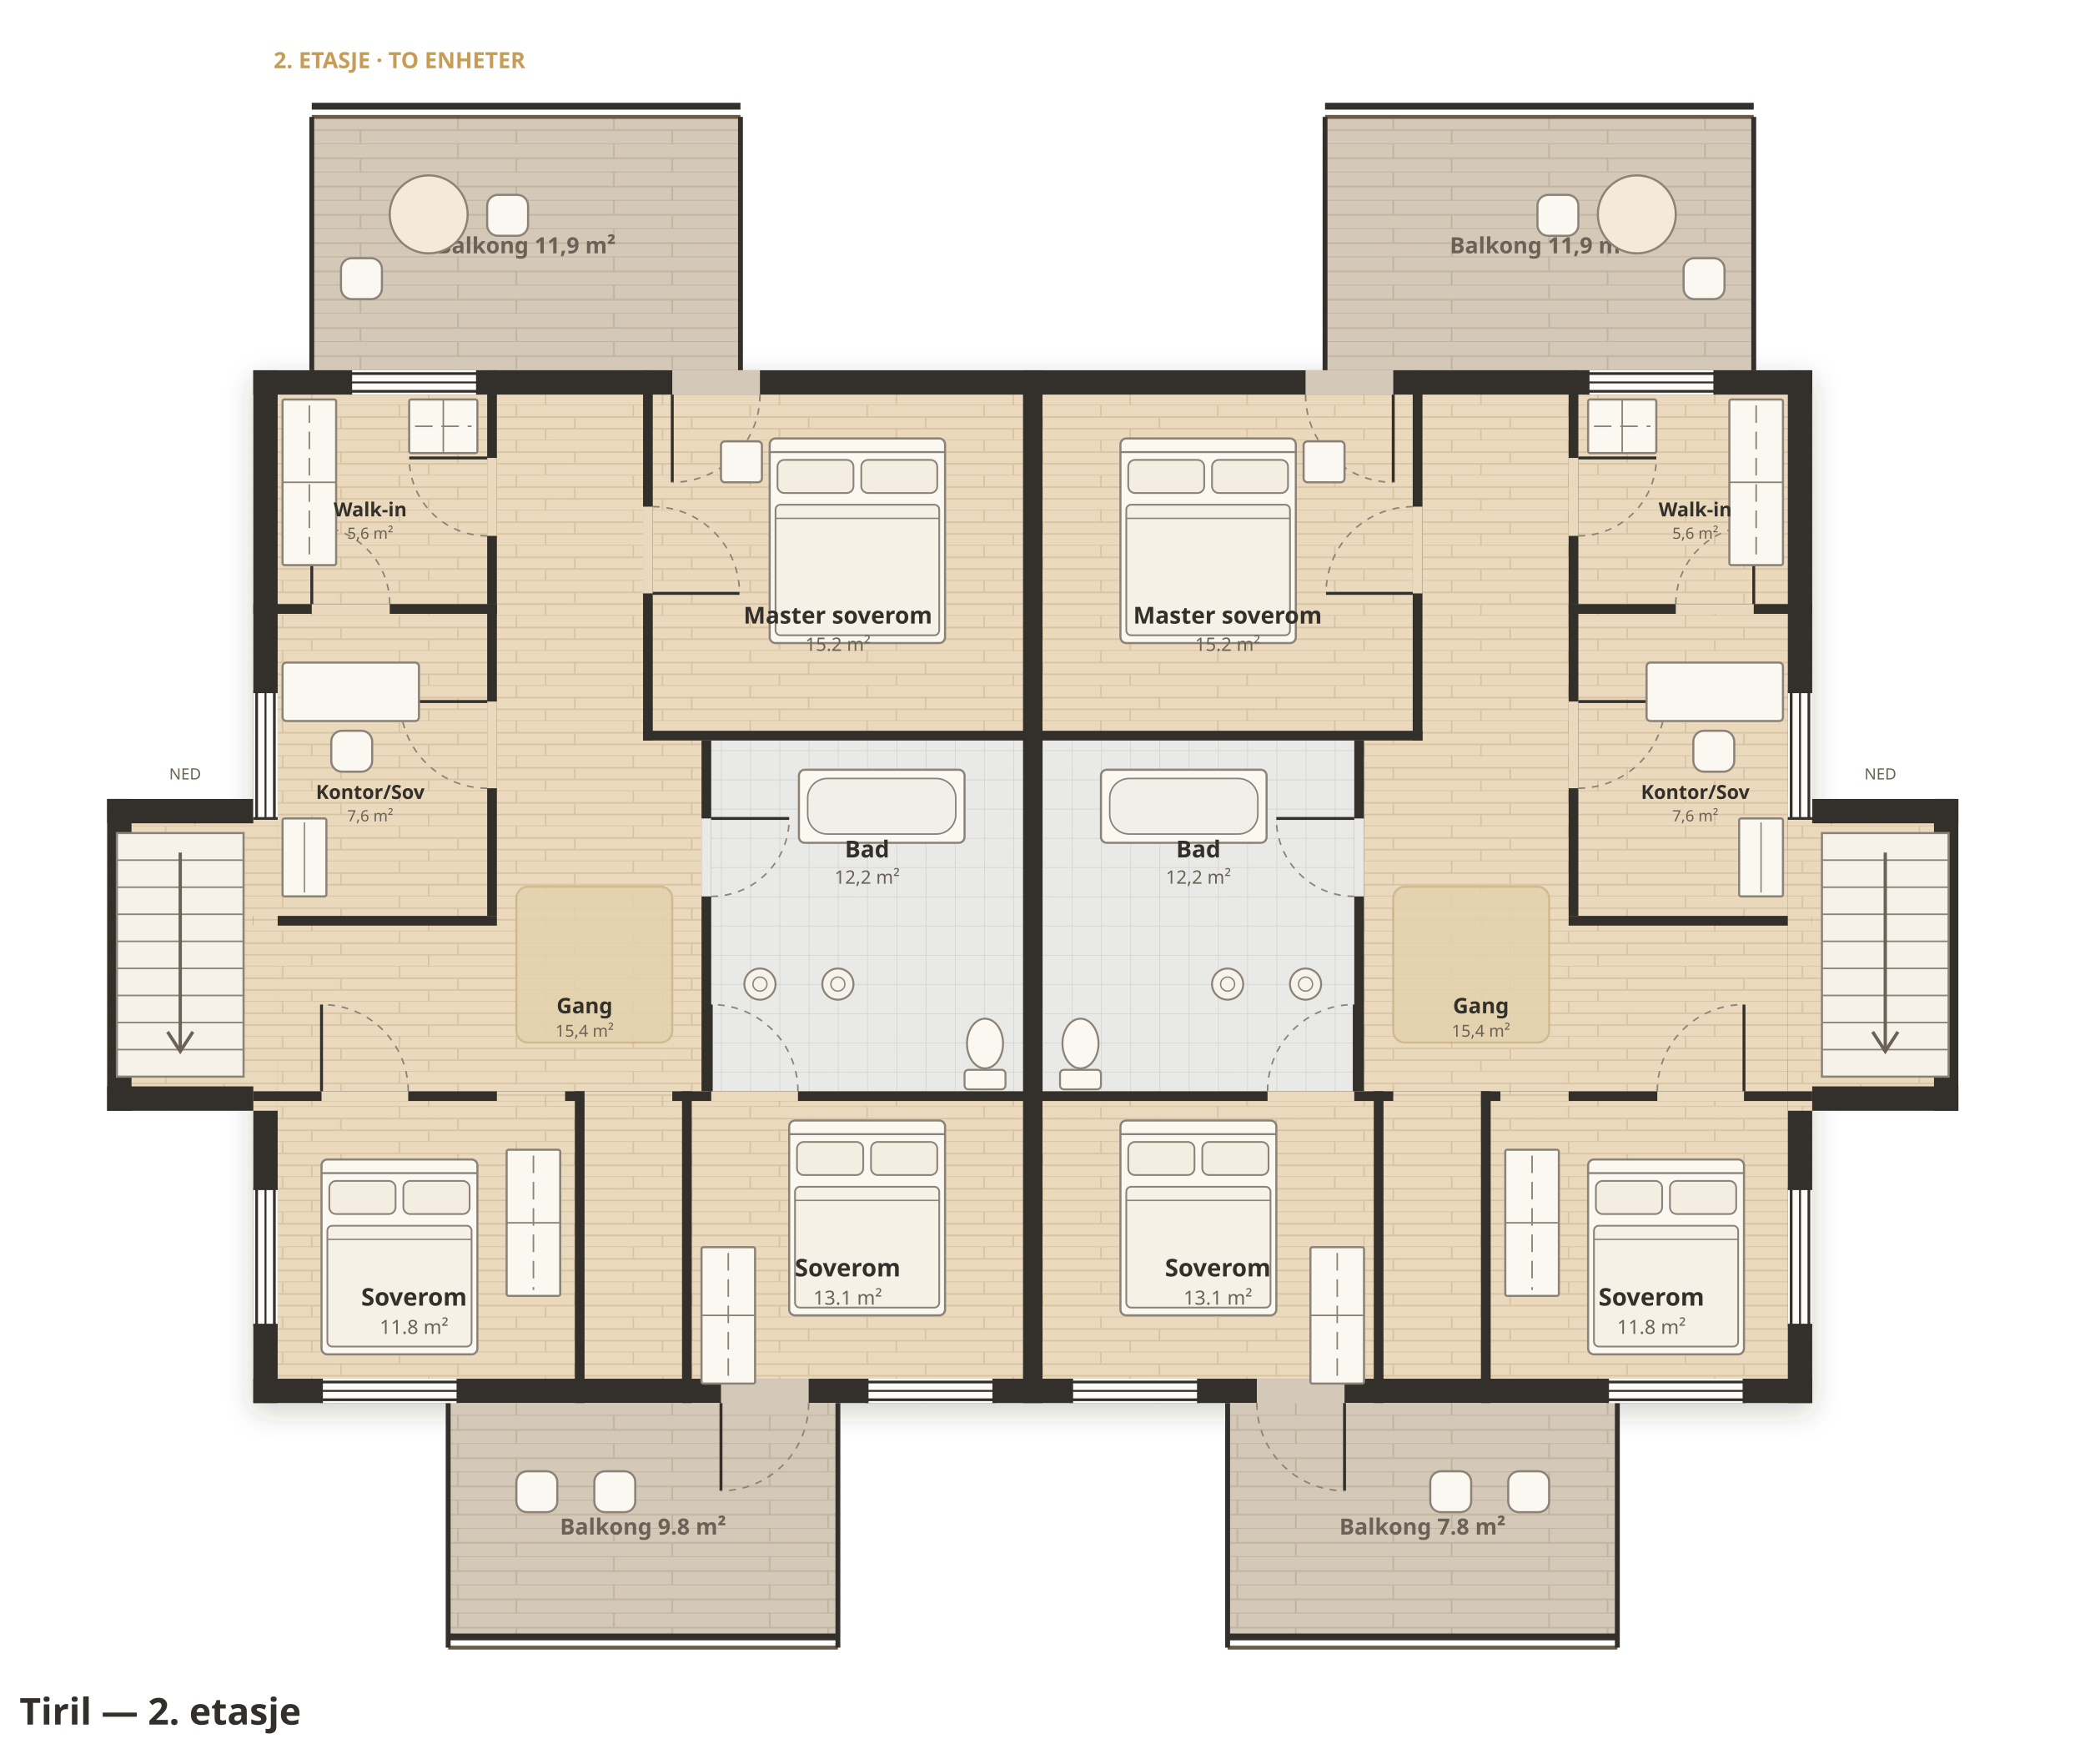
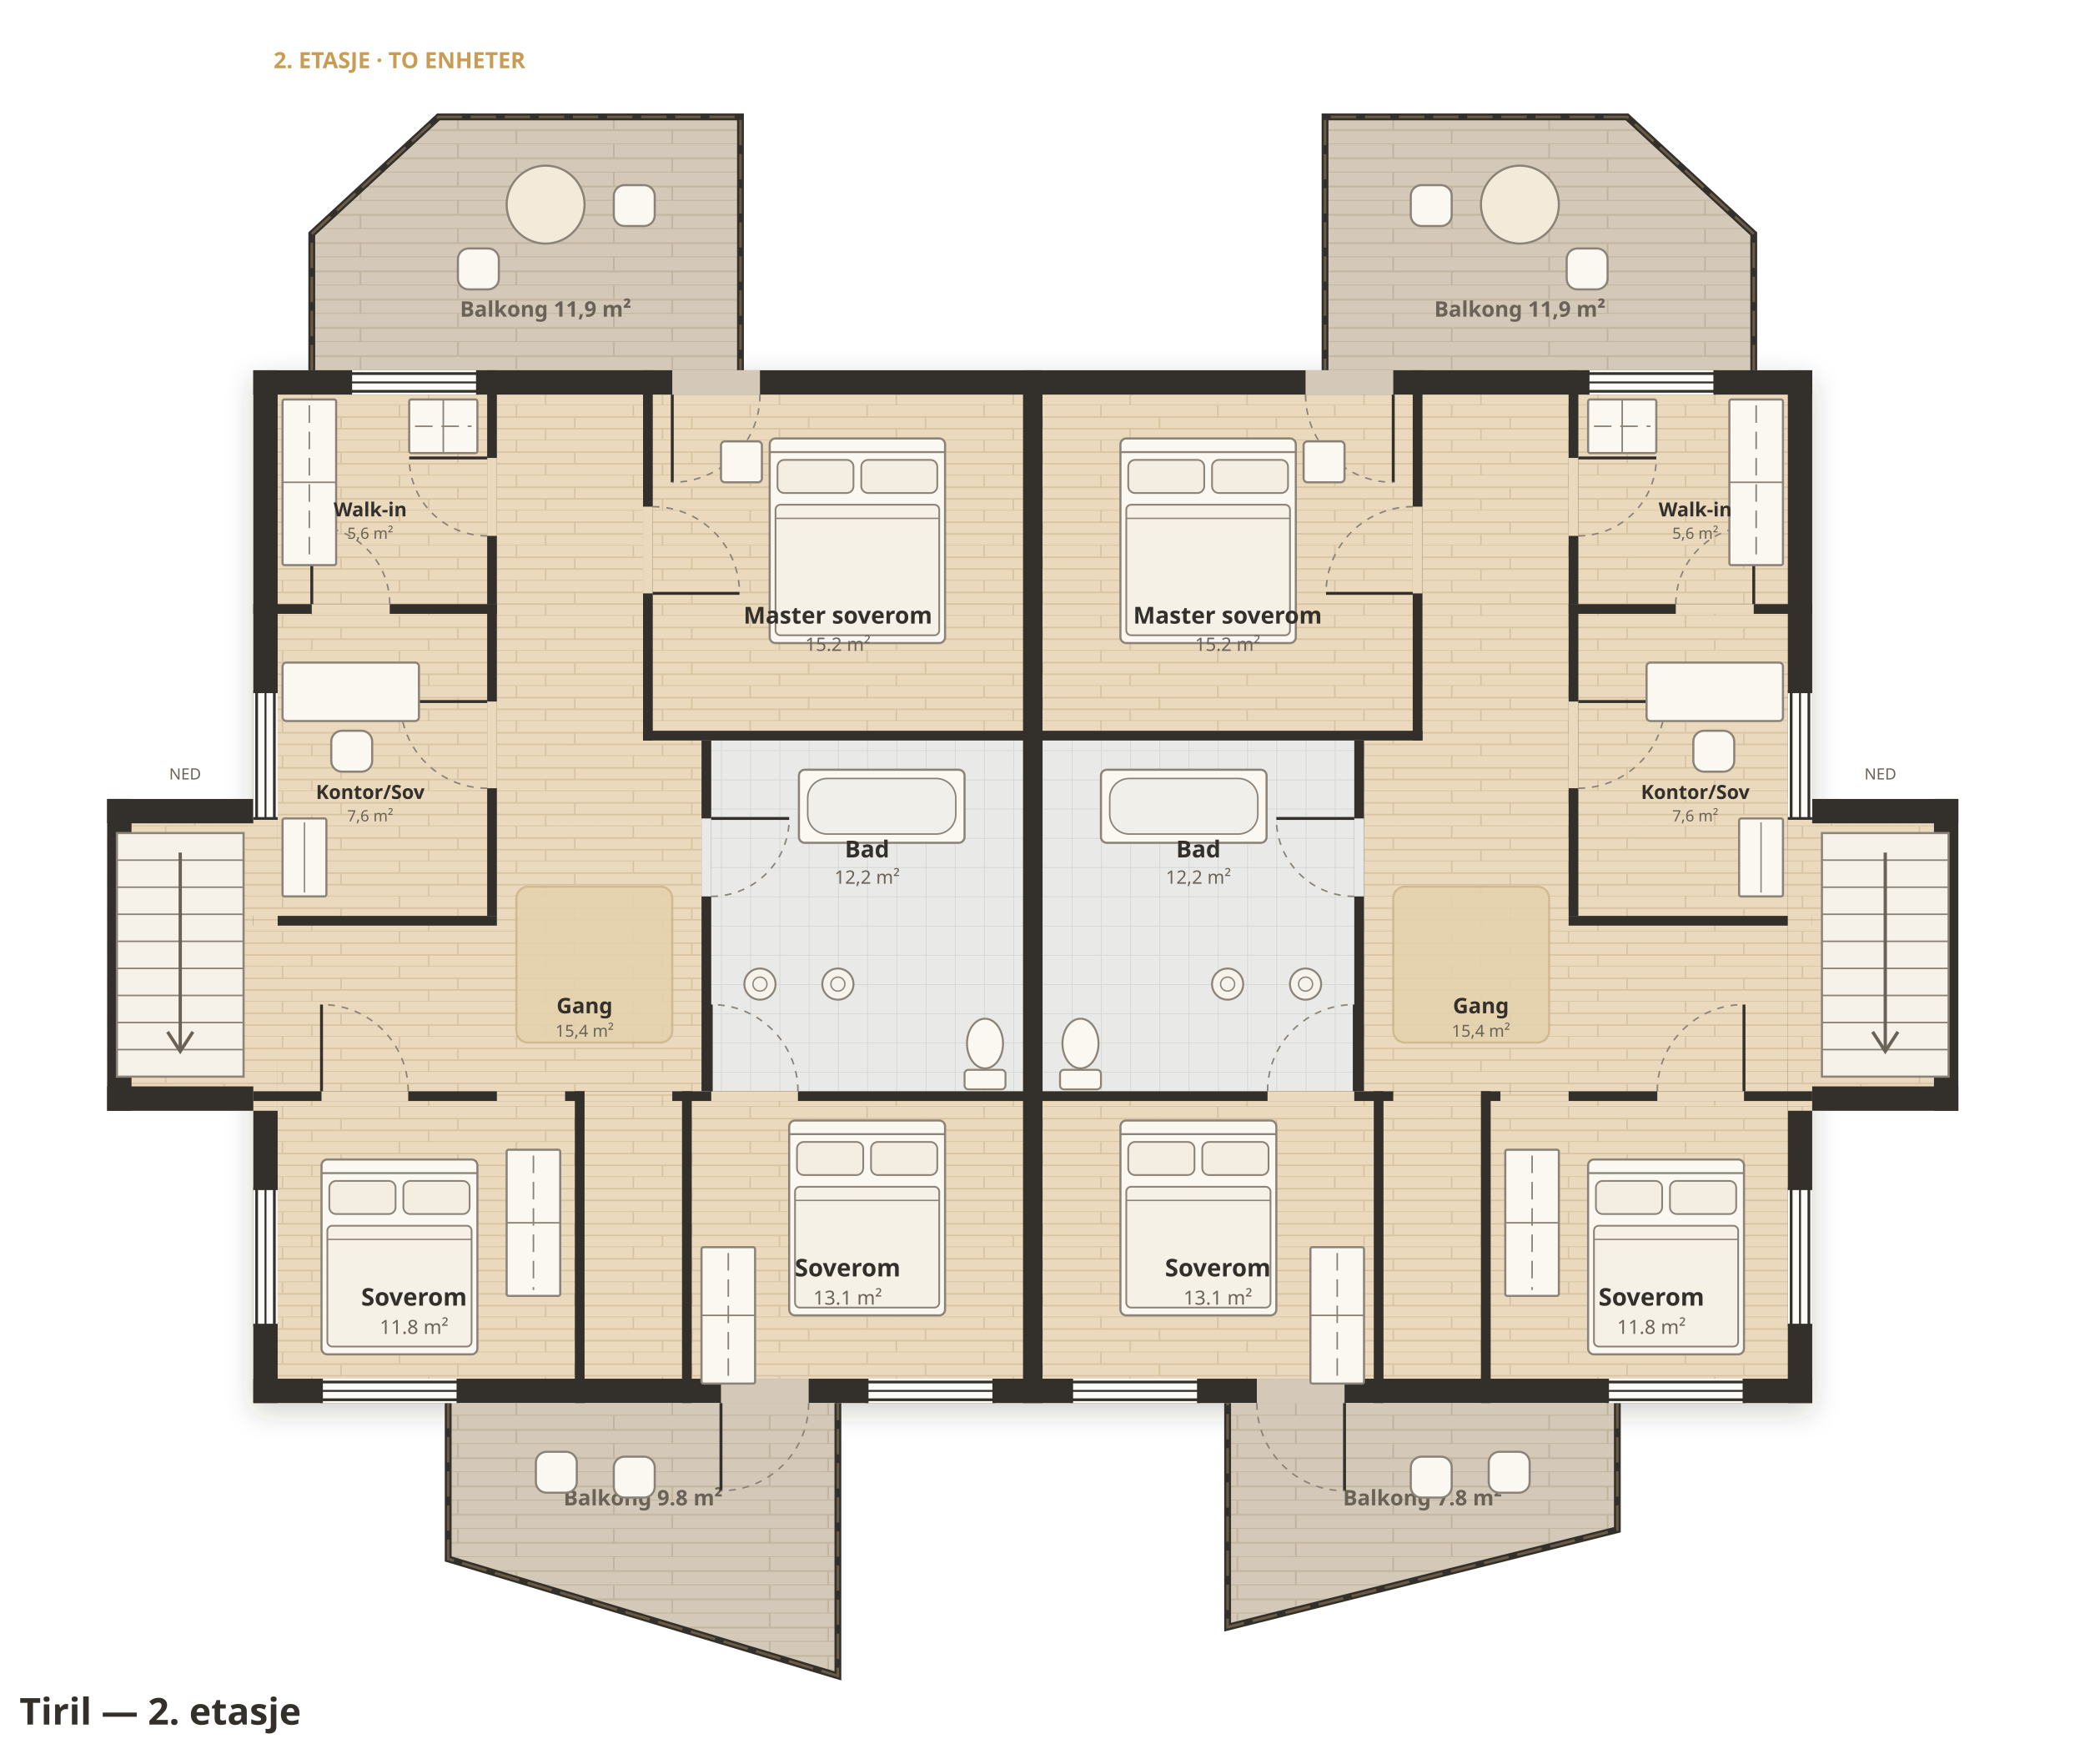
<svg xmlns="http://www.w3.org/2000/svg" viewBox="-2600 -3800 21400 18100" font-family="Poppins, Segoe UI, sans-serif">
  <defs>
    <pattern id="parkett" width="1200" height="360" patternUnits="userSpaceOnUse">
      <rect width="1200" height="360" fill="#EAD9BC" />
      <line x1="0" y1="120" x2="1200" y2="120" stroke="#D9C4A3" stroke-width="16" />
      <line x1="0" y1="240" x2="1200" y2="240" stroke="#D9C4A3" stroke-width="16" />
      <line x1="0" y1="360" x2="1200" y2="360" stroke="#D9C4A3" stroke-width="16" />
      <line x1="300" y1="0" x2="300" y2="120" stroke="#D9C4A3" stroke-width="16" />
      <line x1="900" y1="120" x2="900" y2="240" stroke="#D9C4A3" stroke-width="16" />
      <line x1="600" y1="240" x2="600" y2="360" stroke="#D9C4A3" stroke-width="16" />
    </pattern>
    <pattern id="flis" width="300" height="300" patternUnits="userSpaceOnUse">
      <rect width="300" height="300" fill="#E9EAE7" />
      <path d="M 300 0 L 0 0 0 300" fill="none" stroke="#D2D6D2" stroke-width="14" />
    </pattern>
    <pattern id="dekke" width="1600" height="290" patternUnits="userSpaceOnUse">
      <rect width="1600" height="290" fill="#D4C9B8" />
      <line x1="0" y1="145" x2="1600" y2="145" stroke="#C2B5A0" stroke-width="18" />
      <line x1="0" y1="290" x2="1600" y2="290" stroke="#C2B5A0" stroke-width="18" />
      <line x1="500" y1="0" x2="500" y2="145" stroke="#C2B5A0" stroke-width="18" />
      <line x1="1100" y1="145" x2="1100" y2="290" stroke="#C2B5A0" stroke-width="18" />
    </pattern>
    <pattern id="betong" width="900" height="900" patternUnits="userSpaceOnUse">
      <rect width="900" height="900" fill="#DDDAD3" />
      <circle cx="200" cy="260" r="26" fill="#CBC7BD" />
      <circle cx="640" cy="150" r="20" fill="#CBC7BD" />
      <circle cx="470" cy="560" r="30" fill="#CBC7BD" />
      <circle cx="760" cy="740" r="22" fill="#CBC7BD" />
      <circle cx="130" cy="760" r="18" fill="#CBC7BD" />
    </pattern>
    <filter id="skygge" x="-8%" y="-8%" width="116%" height="116%">
      <feDropShadow dx="0" dy="90" stdDeviation="140" flood-color="#33302C" flood-opacity="0.22" />
    </filter>
  </defs>
  <path d="M 0 0 H 16000 V 10600 H 0 Z" fill="#FDFBF7" filter="url(#skygge)" />
  <rect x="0" y="0" width="16000" height="10600" fill="url(#parkett)" />
  <rect x="0" y="0" width="16000" height="250" fill="#33302C" stroke="none" stroke-width="0" rx="0" opacity="1" />
  <rect x="0" y="0" width="250" height="10600" fill="#33302C" stroke="none" stroke-width="0" rx="0" opacity="1" />
  <rect x="15750" y="0" width="250" height="10600" fill="#33302C" stroke="none" stroke-width="0" rx="0" opacity="1" />
  <rect x="0" y="10350" width="16000" height="250" fill="#33302C" stroke="none" stroke-width="0" rx="0" opacity="1" />
-   <rect x="600" y="-2600" width="4400" height="2600" fill="url(#dekke)" stroke="none" stroke-width="0" rx="0" opacity="1" />
-   <line x1="600" y1="-2710" x2="5000" y2="-2710" stroke="#33302C" stroke-width="70" />
-   <line x1="600" y1="-2600" x2="5000" y2="-2600" stroke="#6B5B45" stroke-width="40" />
-   <line x1="600" y1="-2600" x2="600" y2="0" stroke="#33302C" stroke-width="50" />
-   <line x1="5000" y1="-2600" x2="5000" y2="0" stroke="#33302C" stroke-width="50" />
-   <text x="2800" y="-1200" font-size="230" fill="#6b6257" font-weight="600" text-anchor="middle" font-family="Poppins, Segoe UI, sans-serif">Balkong 11,9 m²</text>
-   <rect x="1400" y="-2000" width="800" height="800" fill="#F3EAD9" stroke="#8C8378" stroke-width="22" rx="400" opacity="1" />
-   <rect x="2400" y="-1800" width="420" height="420" fill="#FBF8F2" stroke="#8C8378" stroke-width="22" rx="110" opacity="1" />
-   <rect x="900" y="-1150" width="420" height="420" fill="#FBF8F2" stroke="#8C8378" stroke-width="22" rx="110" opacity="1" />
-   <rect x="2000" y="10600" width="4000" height="2400" fill="url(#dekke)" stroke="none" stroke-width="0" rx="0" opacity="1" />
-   <line x1="2000" y1="13000" x2="6000" y2="13000" stroke="#33302C" stroke-width="70" />
-   <line x1="2000" y1="13110" x2="6000" y2="13110" stroke="#6B5B45" stroke-width="40" />
-   <line x1="2000" y1="10600" x2="2000" y2="13110" stroke="#33302C" stroke-width="50" />
-   <line x1="6000" y1="10600" x2="6000" y2="13110" stroke="#33302C" stroke-width="50" />
-   <text x="4000" y="11950" font-size="230" fill="#6b6257" font-weight="600" text-anchor="middle" font-family="Poppins, Segoe UI, sans-serif">Balkong 9.8 m²</text>
-   <rect x="2700" y="11300" width="420" height="420" fill="#FBF8F2" stroke="#8C8378" stroke-width="22" rx="110" opacity="1" />
-   <rect x="3500" y="11300" width="420" height="420" fill="#FBF8F2" stroke="#8C8378" stroke-width="22" rx="110" opacity="1" />
+   <path d="M 1900 -2600 L 5000 -2600 L 5000 0 L 600 0 L 600 -1400 Z" fill="url(#dekke)" />
+   <path d="M 600 0 L 600 -1400 L 1900 -2600 L 5000 -2600 L 5000 0" fill="none" stroke="#33302C" stroke-width="70" />
+   <path d="M 600 0 L 600 -1400 L 1900 -2600 L 5000 -2600 L 5000 0" fill="none" stroke="#6B5B45" stroke-width="26" stroke-dasharray="260 90" />
+   <text x="3000" y="-550" font-size="220" fill="#6b6257" font-weight="600" text-anchor="middle" font-family="Poppins, Segoe UI, sans-serif">Balkong 11,9 m²</text>
+   <rect x="2600" y="-2100" width="800" height="800" fill="#F3EAD9" stroke="#8C8378" stroke-width="22" rx="400" opacity="1" />
+   <rect x="3700" y="-1900" width="420" height="420" fill="#FBF8F2" stroke="#8C8378" stroke-width="22" rx="110" opacity="1" />
+   <rect x="2100" y="-1250" width="420" height="420" fill="#FBF8F2" stroke="#8C8378" stroke-width="22" rx="110" opacity="1" />
+   <path d="M 2000 10600 L 6000 10600 L 6000 13400 L 2000 12200 Z" fill="url(#dekke)" />
+   <path d="M 2000 10600 L 2000 12200 L 6000 13400 L 6000 10600" fill="none" stroke="#33302C" stroke-width="70" />
+   <path d="M 2000 10600 L 2000 12200 L 6000 13400 L 6000 10600" fill="none" stroke="#6B5B45" stroke-width="26" stroke-dasharray="260 90" />
+   <text x="4000" y="11650" font-size="220" fill="#6b6257" font-weight="600" text-anchor="middle" font-family="Poppins, Segoe UI, sans-serif">Balkong 9.8 m²</text>
+   <rect x="2900" y="11100" width="420" height="420" fill="#FBF8F2" stroke="#8C8378" stroke-width="22" rx="110" opacity="1" />
+   <rect x="3700" y="11150" width="420" height="420" fill="#FBF8F2" stroke="#8C8378" stroke-width="22" rx="110" opacity="1" />
  <rect x="-1500" y="4400" width="1750" height="3200" fill="url(#parkett)" stroke="none" stroke-width="0" rx="0" opacity="1" />
  <rect x="-1500" y="4400" width="1500" height="250" fill="#33302C" stroke="none" stroke-width="0" rx="0" opacity="1" />
  <rect x="-1500" y="7350" width="1500" height="250" fill="#33302C" stroke="none" stroke-width="0" rx="0" opacity="1" />
  <rect x="-1500" y="4400" width="250" height="3200" fill="#33302C" stroke="none" stroke-width="0" rx="0" opacity="1" />
  <rect x="-1400" y="4750" width="1300" height="2500" fill="#F6F2EA" stroke="#8C8378" stroke-width="22" rx="0" opacity="1" />
  <line x1="-1400" y1="5027.778" x2="-100" y2="5027.778" stroke="#8C8378" stroke-width="16" />
  <line x1="-1400" y1="5305.556" x2="-100" y2="5305.556" stroke="#8C8378" stroke-width="16" />
  <line x1="-1400" y1="5583.333" x2="-100" y2="5583.333" stroke="#8C8378" stroke-width="16" />
  <line x1="-1400" y1="5861.111" x2="-100" y2="5861.111" stroke="#8C8378" stroke-width="16" />
  <line x1="-1400" y1="6138.889" x2="-100" y2="6138.889" stroke="#8C8378" stroke-width="16" />
  <line x1="-1400" y1="6416.667" x2="-100" y2="6416.667" stroke="#8C8378" stroke-width="16" />
  <line x1="-1400" y1="6694.444" x2="-100" y2="6694.444" stroke="#8C8378" stroke-width="16" />
  <line x1="-1400" y1="6972.222" x2="-100" y2="6972.222" stroke="#8C8378" stroke-width="16" />
  <line x1="-750.0" y1="4950" x2="-750.0" y2="6990" stroke="#6b6257" stroke-width="34" />
  <path d="M -880.0 6790 L -750.0 6990 L -620.0 6790" fill="none" stroke="#6b6257" stroke-width="34" />
  <text x="-700" y="4200" font-size="160" fill="#6b6257" font-weight="500" text-anchor="middle" font-family="Poppins, Segoe UI, sans-serif">NED</text>
  <rect x="4600" y="3800" width="3400" height="3600" fill="url(#flis)" stroke="none" stroke-width="0" rx="0" opacity="1" />
  <rect x="2400" y="0" width="100" height="2400" fill="#33302C" stroke="none" stroke-width="0" rx="0" opacity="1" />
  <rect x="0" y="2400" width="2500" height="100" fill="#33302C" stroke="none" stroke-width="0" rx="0" opacity="1" />
  <rect x="2400" y="2400" width="100" height="3200" fill="#33302C" stroke="none" stroke-width="0" rx="0" opacity="1" />
  <rect x="0" y="5600" width="2500" height="100" fill="#33302C" stroke="none" stroke-width="0" rx="0" opacity="1" />
  <rect x="4000" y="0" width="100" height="3800" fill="#33302C" stroke="none" stroke-width="0" rx="0" opacity="1" />
  <rect x="4000" y="3700" width="4000" height="100" fill="#33302C" stroke="none" stroke-width="0" rx="0" opacity="1" />
  <rect x="4600" y="3800" width="100" height="3600" fill="#33302C" stroke="none" stroke-width="0" rx="0" opacity="1" />
  <rect x="0" y="7400" width="8000" height="100" fill="#33302C" stroke="none" stroke-width="0" rx="0" opacity="1" />
  <rect x="3300" y="7400" width="100" height="3200" fill="#33302C" stroke="none" stroke-width="0" rx="0" opacity="1" />
  <rect x="4400" y="7400" width="100" height="3200" fill="#33302C" stroke="none" stroke-width="0" rx="0" opacity="1" />
  <rect x="4300" y="0" width="900" height="250" fill="#D4C9B8" stroke="none" stroke-width="0" rx="0" opacity="1" />
  <path d="M 4300 250 L 4300 1150" stroke="#33302C" stroke-width="30" fill="none" />
  <path d="M 5200 250 A 900 900 0 0 1 4300 1150" stroke="#8C8378" stroke-width="16" fill="none" stroke-dasharray="70 70" />
  <rect x="1000" y="0" width="1300" height="250" fill="#FDFBF7" stroke="none" stroke-width="0" rx="0" opacity="1" />
  <line x1="1000" y1="34" x2="2300" y2="34" stroke="#33302C" stroke-width="28" />
  <line x1="1000" y1="216" x2="2300" y2="216" stroke="#33302C" stroke-width="28" />
  <line x1="1000" y1="125.0" x2="2300" y2="125.0" stroke="#33302C" stroke-width="20" />
  <line x1="1000" y1="0" x2="1000" y2="250" stroke="#33302C" stroke-width="28" />
  <line x1="2300" y1="0" x2="2300" y2="250" stroke="#33302C" stroke-width="28" />
  <rect x="0" y="3300" width="250" height="1300" fill="#FDFBF7" stroke="none" stroke-width="0" rx="0" opacity="1" />
  <line x1="34" y1="3300" x2="34" y2="4600" stroke="#33302C" stroke-width="28" />
  <line x1="216" y1="3300" x2="216" y2="4600" stroke="#33302C" stroke-width="28" />
  <line x1="125.0" y1="3300" x2="125.0" y2="4600" stroke="#33302C" stroke-width="20" />
  <line x1="0" y1="3300" x2="250" y2="3300" stroke="#33302C" stroke-width="28" />
  <line x1="0" y1="4600" x2="250" y2="4600" stroke="#33302C" stroke-width="28" />
  <rect x="0" y="8400" width="250" height="1400" fill="#FDFBF7" stroke="none" stroke-width="0" rx="0" opacity="1" />
  <line x1="34" y1="8400" x2="34" y2="9800" stroke="#33302C" stroke-width="28" />
  <line x1="216" y1="8400" x2="216" y2="9800" stroke="#33302C" stroke-width="28" />
  <line x1="125.0" y1="8400" x2="125.0" y2="9800" stroke="#33302C" stroke-width="20" />
  <line x1="0" y1="8400" x2="250" y2="8400" stroke="#33302C" stroke-width="28" />
  <line x1="0" y1="9800" x2="250" y2="9800" stroke="#33302C" stroke-width="28" />
  <rect x="700" y="10350" width="1400" height="250" fill="#FDFBF7" stroke="none" stroke-width="0" rx="0" opacity="1" />
  <line x1="700" y1="10384" x2="2100" y2="10384" stroke="#33302C" stroke-width="28" />
  <line x1="700" y1="10566" x2="2100" y2="10566" stroke="#33302C" stroke-width="28" />
  <line x1="700" y1="10475.0" x2="2100" y2="10475.0" stroke="#33302C" stroke-width="20" />
  <line x1="700" y1="10350" x2="700" y2="10600" stroke="#33302C" stroke-width="28" />
  <line x1="2100" y1="10350" x2="2100" y2="10600" stroke="#33302C" stroke-width="28" />
  <rect x="4800" y="10350" width="900" height="250" fill="#D4C9B8" stroke="none" stroke-width="0" rx="0" opacity="1" />
  <path d="M 4800 10600 L 4800 11500" stroke="#33302C" stroke-width="30" fill="none" />
  <path d="M 5700 10600 A 900 900 0 0 1 4800 11500" stroke="#8C8378" stroke-width="16" fill="none" stroke-dasharray="70 70" />
  <rect x="6300" y="10350" width="1300" height="250" fill="#FDFBF7" stroke="none" stroke-width="0" rx="0" opacity="1" />
  <line x1="6300" y1="10384" x2="7600" y2="10384" stroke="#33302C" stroke-width="28" />
  <line x1="6300" y1="10566" x2="7600" y2="10566" stroke="#33302C" stroke-width="28" />
  <line x1="6300" y1="10475.0" x2="7600" y2="10475.0" stroke="#33302C" stroke-width="20" />
  <line x1="6300" y1="10350" x2="6300" y2="10600" stroke="#33302C" stroke-width="28" />
  <line x1="7600" y1="10350" x2="7600" y2="10600" stroke="#33302C" stroke-width="28" />
  <rect x="600" y="2400" width="800" height="100" fill="#EAD9BC" stroke="none" stroke-width="0" rx="0" opacity="1" />
  <path d="M 600 2400 L 600 1600" stroke="#33302C" stroke-width="30" fill="none" />
  <path d="M 1400 2400 A 800 800 0 0 0 600 1600" stroke="#8C8378" stroke-width="16" fill="none" stroke-dasharray="70 70" />
  <rect x="2400" y="900" width="100" height="800" fill="#EAD9BC" stroke="none" stroke-width="0" rx="0" opacity="1" />
  <path d="M 2400 900 L 1600 900" stroke="#33302C" stroke-width="30" fill="none" />
  <path d="M 2400 1700 A 800 800 0 0 1 1600 900" stroke="#8C8378" stroke-width="16" fill="none" stroke-dasharray="70 70" />
  <rect x="2400" y="3400" width="100" height="890" fill="#EAD9BC" stroke="none" stroke-width="0" rx="0" opacity="1" />
  <path d="M 2400 3400 L 1510 3400" stroke="#33302C" stroke-width="30" fill="none" />
  <path d="M 2400 4290 A 890 890 0 0 1 1510 3400" stroke="#8C8378" stroke-width="16" fill="none" stroke-dasharray="70 70" />
  <rect x="4000" y="1400" width="100" height="890" fill="#EAD9BC" stroke="none" stroke-width="0" rx="0" opacity="1" />
  <path d="M 4100 2290 L 4990 2290" stroke="#33302C" stroke-width="30" fill="none" />
  <path d="M 4100 1400 A 890 890 0 0 1 4990 2290" stroke="#8C8378" stroke-width="16" fill="none" stroke-dasharray="70 70" />
  <rect x="4600" y="4600" width="100" height="800" fill="#E9EAE7" stroke="none" stroke-width="0" rx="0" opacity="1" />
  <path d="M 4700 4600 L 5500 4600" stroke="#33302C" stroke-width="30" fill="none" />
  <path d="M 4700 5400 A 800 800 0 0 0 5500 4600" stroke="#8C8378" stroke-width="16" fill="none" stroke-dasharray="70 70" />
  <rect x="2500" y="7400" width="700" height="100" fill="url(#parkett)" stroke="none" stroke-width="0" rx="0" opacity="1" />
  <rect x="3400" y="7400" width="900" height="100" fill="url(#parkett)" stroke="none" stroke-width="0" rx="0" opacity="1" />
  <rect x="700" y="7400" width="890" height="100" fill="#EAD9BC" stroke="none" stroke-width="0" rx="0" opacity="1" />
  <path d="M 700 7400 L 700 6510" stroke="#33302C" stroke-width="30" fill="none" />
  <path d="M 1590 7400 A 890 890 0 0 0 700 6510" stroke="#8C8378" stroke-width="16" fill="none" stroke-dasharray="70 70" />
  <rect x="4700" y="7400" width="890" height="100" fill="#EAD9BC" stroke="none" stroke-width="0" rx="0" opacity="1" />
  <path d="M 4700 7400 L 4700 6510" stroke="#33302C" stroke-width="30" fill="none" />
  <path d="M 5590 7400 A 890 890 0 0 0 4700 6510" stroke="#8C8378" stroke-width="16" fill="none" stroke-dasharray="70 70" />
  <rect x="0" y="0" width="0" height="0" fill="none" stroke="none" stroke-width="0" rx="0" opacity="1" />
  <rect x="0" y="4900" width="250" height="2200" fill="url(#parkett)" stroke="none" stroke-width="0" rx="0" opacity="1" />
  <rect x="300" y="300" width="550" height="1700" fill="#FBF8F2" stroke="#8C8378" stroke-width="22" rx="20" opacity="1" />
  <line x1="575.0" y1="360" x2="575.0" y2="1940" stroke="#8C8378" stroke-width="16" stroke-dasharray="180 90" />
  <line x1="300" y1="1150.0" x2="850" y2="1150.0" stroke="#8C8378" stroke-width="16" />
  <rect x="1600" y="300" width="700" height="550" fill="#FBF8F2" stroke="#8C8378" stroke-width="22" rx="20" opacity="1" />
  <line x1="1660" y1="575.0" x2="2240" y2="575.0" stroke="#8C8378" stroke-width="16" stroke-dasharray="180 90" />
  <line x1="1950.0" y1="300" x2="1950.0" y2="850" stroke="#8C8378" stroke-width="16" />
  <rect x="300" y="3000" width="1400" height="600" fill="#FBF8F2" stroke="#8C8378" stroke-width="22" rx="40" opacity="1" />
  <rect x="800" y="3700" width="420" height="420" fill="#FBF8F2" stroke="#8C8378" stroke-width="22" rx="110" opacity="1" />
  <rect x="300" y="4600" width="450" height="800" fill="#FBF8F2" stroke="#8C8378" stroke-width="22" rx="20" opacity="1" />
  <line x1="525.0" y1="4640" x2="525.0" y2="5360" stroke="#8C8378" stroke-width="14" />
  <rect x="5300" y="700" width="1800" height="2100" fill="#FBF8F2" stroke="#8C8378" stroke-width="22" rx="60" opacity="1" />
  <line x1="5300" y1="840" x2="7100" y2="840" stroke="#8C8378" stroke-width="20" />
  <rect x="5380" y="920" width="780.0" height="340" fill="#F3EDE2" stroke="#8C8378" stroke-width="18" rx="70" opacity="1" />
  <rect x="6240.0" y="920" width="780.0" height="340" fill="#F3EDE2" stroke="#8C8378" stroke-width="18" rx="70" opacity="1" />
  <rect x="5360" y="1380" width="1680" height="1340" fill="#F6F1E7" stroke="#8C8378" stroke-width="18" rx="50" opacity="1" />
  <line x1="5360" y1="1520" x2="7040" y2="1520" stroke="#8C8378" stroke-width="14" />
  <rect x="4800" y="730" width="420" height="420" fill="#FBF8F2" stroke="#8C8378" stroke-width="22" rx="40" opacity="1" />
  <rect x="5600" y="4100" width="1700" height="750" fill="#FBF8F2" stroke="#8C8378" stroke-width="22" rx="60" opacity="1" />
  <rect x="5690" y="4190" width="1520" height="570" fill="#F1EFE9" stroke="#8C8378" stroke-width="16" rx="200" opacity="1" />
  <circle cx="5200" cy="6300" r="160" fill="#F6F3EC" stroke="#8C8378" stroke-width="20" />
  <circle cx="5200" cy="6300" r="72" fill="none" stroke="#8C8378" stroke-width="14" />
  <circle cx="6000" cy="6300" r="160" fill="#F6F3EC" stroke="#8C8378" stroke-width="20" />
  <circle cx="6000" cy="6300" r="72" fill="none" stroke="#8C8378" stroke-width="14" />
  <rect x="7300" y="7180" width="420" height="200" fill="#FBF8F2" stroke="#8C8378" stroke-width="20" rx="40" opacity="1" />
  <ellipse cx="7510" cy="6910" rx="185" ry="255" fill="#FBF8F2" stroke="#8C8378" stroke-width="20" />
  <rect x="2700" y="5300" width="1600" height="1600" fill="#E4D2AE" stroke="#CDB588" stroke-width="22" rx="120" opacity="0.85" />
  <rect x="700" y="8100" width="1600" height="2000" fill="#FBF8F2" stroke="#8C8378" stroke-width="22" rx="60" opacity="1" />
  <line x1="700" y1="8240" x2="2300" y2="8240" stroke="#8C8378" stroke-width="20" />
  <rect x="780" y="8320" width="680.0" height="340" fill="#F3EDE2" stroke="#8C8378" stroke-width="18" rx="70" opacity="1" />
  <rect x="1540.0" y="8320" width="680.0" height="340" fill="#F3EDE2" stroke="#8C8378" stroke-width="18" rx="70" opacity="1" />
  <rect x="760" y="8780" width="1480" height="1240" fill="#F6F1E7" stroke="#8C8378" stroke-width="18" rx="50" opacity="1" />
  <line x1="760" y1="8920" x2="2240" y2="8920" stroke="#8C8378" stroke-width="14" />
  <rect x="2600" y="8000" width="550" height="1500" fill="#FBF8F2" stroke="#8C8378" stroke-width="22" rx="20" opacity="1" />
  <line x1="2875.0" y1="8060" x2="2875.0" y2="9440" stroke="#8C8378" stroke-width="16" stroke-dasharray="180 90" />
  <line x1="2600" y1="8750.0" x2="3150" y2="8750.0" stroke="#8C8378" stroke-width="16" />
  <rect x="5500" y="7700" width="1600" height="2000" fill="#FBF8F2" stroke="#8C8378" stroke-width="22" rx="60" opacity="1" />
  <line x1="5500" y1="7840" x2="7100" y2="7840" stroke="#8C8378" stroke-width="20" />
  <rect x="5580" y="7920" width="680.0" height="340" fill="#F3EDE2" stroke="#8C8378" stroke-width="18" rx="70" opacity="1" />
  <rect x="6340.0" y="7920" width="680.0" height="340" fill="#F3EDE2" stroke="#8C8378" stroke-width="18" rx="70" opacity="1" />
  <rect x="5560" y="8380" width="1480" height="1240" fill="#F6F1E7" stroke="#8C8378" stroke-width="18" rx="50" opacity="1" />
  <line x1="5560" y1="8520" x2="7040" y2="8520" stroke="#8C8378" stroke-width="14" />
  <rect x="4600" y="9000" width="550" height="1400" fill="#FBF8F2" stroke="#8C8378" stroke-width="22" rx="20" opacity="1" />
  <line x1="4875.0" y1="9060" x2="4875.0" y2="10340" stroke="#8C8378" stroke-width="16" stroke-dasharray="180 90" />
  <line x1="4600" y1="9700.0" x2="5150" y2="9700.0" stroke="#8C8378" stroke-width="16" />
  <text x="1200" y="1500" font-size="200" fill="#33302C" font-weight="600" text-anchor="middle" font-family="Poppins, Segoe UI, sans-serif">Walk-in</text>
  <text x="1200" y="1730" font-size="160" fill="#6b6257" font-weight="400" text-anchor="middle" font-family="Poppins, Segoe UI, sans-serif">5,6 m²</text>
  <text x="1200" y="4400" font-size="200" fill="#33302C" font-weight="600" text-anchor="middle" font-family="Poppins, Segoe UI, sans-serif">Kontor/Sov</text>
  <text x="1200" y="4630" font-size="160" fill="#6b6257" font-weight="400" text-anchor="middle" font-family="Poppins, Segoe UI, sans-serif">7,6 m²</text>
  <text x="6000" y="2600" font-size="240" fill="#33302C" font-weight="600" text-anchor="middle" font-family="Poppins, Segoe UI, sans-serif">Master soverom</text>
  <text x="6000" y="2880" font-size="190" fill="#6b6257" font-weight="400" text-anchor="middle" font-family="Poppins, Segoe UI, sans-serif">15.2 m²</text>
  <text x="6300" y="5000" font-size="240" fill="#33302C" font-weight="600" text-anchor="middle" font-family="Poppins, Segoe UI, sans-serif">Bad</text>
  <text x="6300" y="5270" font-size="190" fill="#6b6257" font-weight="400" text-anchor="middle" font-family="Poppins, Segoe UI, sans-serif">12,2 m²</text>
  <text x="3400" y="6600" font-size="220" fill="#33302C" font-weight="600" text-anchor="middle" font-family="Poppins, Segoe UI, sans-serif">Gang</text>
  <text x="3400" y="6840" font-size="170" fill="#6b6257" font-weight="400" text-anchor="middle" font-family="Poppins, Segoe UI, sans-serif">15,4 m²</text>
  <text x="1650" y="9600" font-size="250" fill="#33302C" font-weight="600" text-anchor="middle" font-family="Poppins, Segoe UI, sans-serif">Soverom</text>
  <text x="1650" y="9890" font-size="200" fill="#6b6257" font-weight="400" text-anchor="middle" font-family="Poppins, Segoe UI, sans-serif">11.8 m²</text>
  <text x="6100" y="9300" font-size="250" fill="#33302C" font-weight="600" text-anchor="middle" font-family="Poppins, Segoe UI, sans-serif">Soverom</text>
  <text x="6100" y="9590" font-size="200" fill="#6b6257" font-weight="400" text-anchor="middle" font-family="Poppins, Segoe UI, sans-serif">13.1 m²</text>
-   <rect x="11000" y="-2600" width="4400" height="2600" fill="url(#dekke)" stroke="none" stroke-width="0" rx="0" opacity="1" />
-   <line x1="11000" y1="-2710" x2="15400" y2="-2710" stroke="#33302C" stroke-width="70" />
-   <line x1="11000" y1="-2600" x2="15400" y2="-2600" stroke="#6B5B45" stroke-width="40" />
-   <line x1="15400" y1="-2600" x2="15400" y2="0" stroke="#33302C" stroke-width="50" />
-   <line x1="11000" y1="-2600" x2="11000" y2="0" stroke="#33302C" stroke-width="50" />
-   <text x="13200" y="-1200" font-size="230" fill="#6b6257" font-weight="600" text-anchor="middle" font-family="Poppins, Segoe UI, sans-serif">Balkong 11,9 m²</text>
-   <rect x="13800" y="-2000" width="800" height="800" fill="#F3EAD9" stroke="#8C8378" stroke-width="22" rx="400" opacity="1" />
-   <rect x="13180" y="-1800" width="420" height="420" fill="#FBF8F2" stroke="#8C8378" stroke-width="22" rx="110" opacity="1" />
-   <rect x="14680" y="-1150" width="420" height="420" fill="#FBF8F2" stroke="#8C8378" stroke-width="22" rx="110" opacity="1" />
-   <rect x="10000" y="10600" width="4000" height="2400" fill="url(#dekke)" stroke="none" stroke-width="0" rx="0" opacity="1" />
-   <line x1="10000" y1="13000" x2="14000" y2="13000" stroke="#33302C" stroke-width="70" />
-   <line x1="10000" y1="13110" x2="14000" y2="13110" stroke="#6B5B45" stroke-width="40" />
-   <line x1="14000" y1="10600" x2="14000" y2="13110" stroke="#33302C" stroke-width="50" />
-   <line x1="10000" y1="10600" x2="10000" y2="13110" stroke="#33302C" stroke-width="50" />
-   <text x="12000" y="11950" font-size="230" fill="#6b6257" font-weight="600" text-anchor="middle" font-family="Poppins, Segoe UI, sans-serif">Balkong 7.8 m²</text>
-   <rect x="12880" y="11300" width="420" height="420" fill="#FBF8F2" stroke="#8C8378" stroke-width="22" rx="110" opacity="1" />
-   <rect x="12080" y="11300" width="420" height="420" fill="#FBF8F2" stroke="#8C8378" stroke-width="22" rx="110" opacity="1" />
+   <path d="M 14100 -2600 L 11000 -2600 L 11000 0 L 15400 0 L 15400 -1400 Z" fill="url(#dekke)" />
+   <path d="M 15400 0 L 15400 -1400 L 14100 -2600 L 11000 -2600 L 11000 0" fill="none" stroke="#33302C" stroke-width="70" />
+   <path d="M 15400 0 L 15400 -1400 L 14100 -2600 L 11000 -2600 L 11000 0" fill="none" stroke="#6B5B45" stroke-width="26" stroke-dasharray="260 90" />
+   <text x="13000" y="-550" font-size="220" fill="#6b6257" font-weight="600" text-anchor="middle" font-family="Poppins, Segoe UI, sans-serif">Balkong 11,9 m²</text>
+   <rect x="12600" y="-2100" width="800" height="800" fill="#F3EAD9" stroke="#8C8378" stroke-width="22" rx="400" opacity="1" />
+   <rect x="11880" y="-1900" width="420" height="420" fill="#FBF8F2" stroke="#8C8378" stroke-width="22" rx="110" opacity="1" />
+   <rect x="13480" y="-1250" width="420" height="420" fill="#FBF8F2" stroke="#8C8378" stroke-width="22" rx="110" opacity="1" />
+   <path d="M 14000 10600 L 10000 10600 L 10000 12900 L 14000 11900 Z" fill="url(#dekke)" />
+   <path d="M 14000 10600 L 14000 11900 L 10000 12900 L 10000 10600" fill="none" stroke="#33302C" stroke-width="70" />
+   <path d="M 14000 10600 L 14000 11900 L 10000 12900 L 10000 10600" fill="none" stroke="#6B5B45" stroke-width="26" stroke-dasharray="260 90" />
+   <text x="12000" y="11650" font-size="220" fill="#6b6257" font-weight="600" text-anchor="middle" font-family="Poppins, Segoe UI, sans-serif">Balkong 7.8 m²</text>
+   <rect x="12680" y="11100" width="420" height="420" fill="#FBF8F2" stroke="#8C8378" stroke-width="22" rx="110" opacity="1" />
+   <rect x="11880" y="11150" width="420" height="420" fill="#FBF8F2" stroke="#8C8378" stroke-width="22" rx="110" opacity="1" />
  <rect x="15750" y="4400" width="1750" height="3200" fill="url(#parkett)" stroke="none" stroke-width="0" rx="0" opacity="1" />
  <rect x="16000" y="4400" width="1500" height="250" fill="#33302C" stroke="none" stroke-width="0" rx="0" opacity="1" />
  <rect x="16000" y="7350" width="1500" height="250" fill="#33302C" stroke="none" stroke-width="0" rx="0" opacity="1" />
  <rect x="17250" y="4400" width="250" height="3200" fill="#33302C" stroke="none" stroke-width="0" rx="0" opacity="1" />
  <rect x="16100" y="4750" width="1300" height="2500" fill="#F6F2EA" stroke="#8C8378" stroke-width="22" rx="0" opacity="1" />
  <line x1="16100" y1="5027.778" x2="17400" y2="5027.778" stroke="#8C8378" stroke-width="16" />
  <line x1="16100" y1="5305.556" x2="17400" y2="5305.556" stroke="#8C8378" stroke-width="16" />
  <line x1="16100" y1="5583.333" x2="17400" y2="5583.333" stroke="#8C8378" stroke-width="16" />
  <line x1="16100" y1="5861.111" x2="17400" y2="5861.111" stroke="#8C8378" stroke-width="16" />
  <line x1="16100" y1="6138.889" x2="17400" y2="6138.889" stroke="#8C8378" stroke-width="16" />
  <line x1="16100" y1="6416.667" x2="17400" y2="6416.667" stroke="#8C8378" stroke-width="16" />
  <line x1="16100" y1="6694.444" x2="17400" y2="6694.444" stroke="#8C8378" stroke-width="16" />
  <line x1="16100" y1="6972.222" x2="17400" y2="6972.222" stroke="#8C8378" stroke-width="16" />
  <line x1="16750.0" y1="4950" x2="16750.0" y2="6990" stroke="#6b6257" stroke-width="34" />
  <path d="M 16620.0 6790 L 16750.0 6990 L 16880.0 6790" fill="none" stroke="#6b6257" stroke-width="34" />
  <text x="16700" y="4200" font-size="160" fill="#6b6257" font-weight="500" text-anchor="middle" font-family="Poppins, Segoe UI, sans-serif">NED</text>
  <rect x="8000" y="3800" width="3400" height="3600" fill="url(#flis)" stroke="none" stroke-width="0" rx="0" opacity="1" />
  <rect x="13500" y="0" width="100" height="2400" fill="#33302C" stroke="none" stroke-width="0" rx="0" opacity="1" />
  <rect x="13500" y="2400" width="2500" height="100" fill="#33302C" stroke="none" stroke-width="0" rx="0" opacity="1" />
  <rect x="13500" y="2400" width="100" height="3200" fill="#33302C" stroke="none" stroke-width="0" rx="0" opacity="1" />
  <rect x="13500" y="5600" width="2500" height="100" fill="#33302C" stroke="none" stroke-width="0" rx="0" opacity="1" />
  <rect x="11900" y="0" width="100" height="3800" fill="#33302C" stroke="none" stroke-width="0" rx="0" opacity="1" />
  <rect x="8000" y="3700" width="4000" height="100" fill="#33302C" stroke="none" stroke-width="0" rx="0" opacity="1" />
  <rect x="11300" y="3800" width="100" height="3600" fill="#33302C" stroke="none" stroke-width="0" rx="0" opacity="1" />
  <rect x="8000" y="7400" width="8000" height="100" fill="#33302C" stroke="none" stroke-width="0" rx="0" opacity="1" />
  <rect x="12600" y="7400" width="100" height="3200" fill="#33302C" stroke="none" stroke-width="0" rx="0" opacity="1" />
  <rect x="11500" y="7400" width="100" height="3200" fill="#33302C" stroke="none" stroke-width="0" rx="0" opacity="1" />
  <rect x="10800" y="0" width="900" height="250" fill="#D4C9B8" stroke="none" stroke-width="0" rx="0" opacity="1" />
  <path d="M 11700 250 L 11700 1150" stroke="#33302C" stroke-width="30" fill="none" />
  <path d="M 10800 250 A 900 900 0 0 0 11700 1150" stroke="#8C8378" stroke-width="16" fill="none" stroke-dasharray="70 70" />
  <rect x="13700" y="0" width="1300" height="250" fill="#FDFBF7" stroke="none" stroke-width="0" rx="0" opacity="1" />
  <line x1="13700" y1="34" x2="15000" y2="34" stroke="#33302C" stroke-width="28" />
  <line x1="13700" y1="216" x2="15000" y2="216" stroke="#33302C" stroke-width="28" />
  <line x1="13700" y1="125.0" x2="15000" y2="125.0" stroke="#33302C" stroke-width="20" />
  <line x1="13700" y1="0" x2="13700" y2="250" stroke="#33302C" stroke-width="28" />
  <line x1="15000" y1="0" x2="15000" y2="250" stroke="#33302C" stroke-width="28" />
  <rect x="15750" y="3300" width="250" height="1300" fill="#FDFBF7" stroke="none" stroke-width="0" rx="0" opacity="1" />
  <line x1="15784" y1="3300" x2="15784" y2="4600" stroke="#33302C" stroke-width="28" />
  <line x1="15966" y1="3300" x2="15966" y2="4600" stroke="#33302C" stroke-width="28" />
  <line x1="15875.0" y1="3300" x2="15875.0" y2="4600" stroke="#33302C" stroke-width="20" />
  <line x1="15750" y1="3300" x2="16000" y2="3300" stroke="#33302C" stroke-width="28" />
  <line x1="15750" y1="4600" x2="16000" y2="4600" stroke="#33302C" stroke-width="28" />
  <rect x="15750" y="8400" width="250" height="1400" fill="#FDFBF7" stroke="none" stroke-width="0" rx="0" opacity="1" />
  <line x1="15784" y1="8400" x2="15784" y2="9800" stroke="#33302C" stroke-width="28" />
  <line x1="15966" y1="8400" x2="15966" y2="9800" stroke="#33302C" stroke-width="28" />
  <line x1="15875.0" y1="8400" x2="15875.0" y2="9800" stroke="#33302C" stroke-width="20" />
  <line x1="15750" y1="8400" x2="16000" y2="8400" stroke="#33302C" stroke-width="28" />
  <line x1="15750" y1="9800" x2="16000" y2="9800" stroke="#33302C" stroke-width="28" />
  <rect x="13900" y="10350" width="1400" height="250" fill="#FDFBF7" stroke="none" stroke-width="0" rx="0" opacity="1" />
  <line x1="13900" y1="10384" x2="15300" y2="10384" stroke="#33302C" stroke-width="28" />
  <line x1="13900" y1="10566" x2="15300" y2="10566" stroke="#33302C" stroke-width="28" />
  <line x1="13900" y1="10475.0" x2="15300" y2="10475.0" stroke="#33302C" stroke-width="20" />
  <line x1="13900" y1="10350" x2="13900" y2="10600" stroke="#33302C" stroke-width="28" />
  <line x1="15300" y1="10350" x2="15300" y2="10600" stroke="#33302C" stroke-width="28" />
  <rect x="10300" y="10350" width="900" height="250" fill="#D4C9B8" stroke="none" stroke-width="0" rx="0" opacity="1" />
  <path d="M 11200 10600 L 11200 11500" stroke="#33302C" stroke-width="30" fill="none" />
  <path d="M 10300 10600 A 900 900 0 0 0 11200 11500" stroke="#8C8378" stroke-width="16" fill="none" stroke-dasharray="70 70" />
  <rect x="8400" y="10350" width="1300" height="250" fill="#FDFBF7" stroke="none" stroke-width="0" rx="0" opacity="1" />
  <line x1="8400" y1="10384" x2="9700" y2="10384" stroke="#33302C" stroke-width="28" />
  <line x1="8400" y1="10566" x2="9700" y2="10566" stroke="#33302C" stroke-width="28" />
  <line x1="8400" y1="10475.0" x2="9700" y2="10475.0" stroke="#33302C" stroke-width="20" />
  <line x1="8400" y1="10350" x2="8400" y2="10600" stroke="#33302C" stroke-width="28" />
  <line x1="9700" y1="10350" x2="9700" y2="10600" stroke="#33302C" stroke-width="28" />
  <rect x="14600" y="2400" width="800" height="100" fill="#EAD9BC" stroke="none" stroke-width="0" rx="0" opacity="1" />
  <path d="M 15400 2400 L 15400 1600" stroke="#33302C" stroke-width="30" fill="none" />
  <path d="M 14600 2400 A 800 800 0 0 1 15400 1600" stroke="#8C8378" stroke-width="16" fill="none" stroke-dasharray="70 70" />
  <rect x="13500" y="900" width="100" height="800" fill="#EAD9BC" stroke="none" stroke-width="0" rx="0" opacity="1" />
  <path d="M 13600 900 L 14400 900" stroke="#33302C" stroke-width="30" fill="none" />
  <path d="M 13600 1700 A 800 800 0 0 0 14400 900" stroke="#8C8378" stroke-width="16" fill="none" stroke-dasharray="70 70" />
  <rect x="13500" y="3400" width="100" height="890" fill="#EAD9BC" stroke="none" stroke-width="0" rx="0" opacity="1" />
  <path d="M 13600 3400 L 14490 3400" stroke="#33302C" stroke-width="30" fill="none" />
  <path d="M 13600 4290 A 890 890 0 0 0 14490 3400" stroke="#8C8378" stroke-width="16" fill="none" stroke-dasharray="70 70" />
  <rect x="11900" y="1400" width="100" height="890" fill="#EAD9BC" stroke="none" stroke-width="0" rx="0" opacity="1" />
  <path d="M 11900 2290 L 11010 2290" stroke="#33302C" stroke-width="30" fill="none" />
  <path d="M 11900 1400 A 890 890 0 0 0 11010 2290" stroke="#8C8378" stroke-width="16" fill="none" stroke-dasharray="70 70" />
  <rect x="11300" y="4600" width="100" height="800" fill="#E9EAE7" stroke="none" stroke-width="0" rx="0" opacity="1" />
  <path d="M 11300 4600 L 10500 4600" stroke="#33302C" stroke-width="30" fill="none" />
  <path d="M 11300 5400 A 800 800 0 0 1 10500 4600" stroke="#8C8378" stroke-width="16" fill="none" stroke-dasharray="70 70" />
  <rect x="12800" y="7400" width="700" height="100" fill="url(#parkett)" stroke="none" stroke-width="0" rx="0" opacity="1" />
  <rect x="11700" y="7400" width="900" height="100" fill="url(#parkett)" stroke="none" stroke-width="0" rx="0" opacity="1" />
  <rect x="14410" y="7400" width="890" height="100" fill="#EAD9BC" stroke="none" stroke-width="0" rx="0" opacity="1" />
  <path d="M 15300 7400 L 15300 6510" stroke="#33302C" stroke-width="30" fill="none" />
  <path d="M 14410 7400 A 890 890 0 0 1 15300 6510" stroke="#8C8378" stroke-width="16" fill="none" stroke-dasharray="70 70" />
  <rect x="10410" y="7400" width="890" height="100" fill="#EAD9BC" stroke="none" stroke-width="0" rx="0" opacity="1" />
  <path d="M 11300 7400 L 11300 6510" stroke="#33302C" stroke-width="30" fill="none" />
  <path d="M 10410 7400 A 890 890 0 0 1 11300 6510" stroke="#8C8378" stroke-width="16" fill="none" stroke-dasharray="70 70" />
  <rect x="15750" y="0" width="0" height="0" fill="none" stroke="none" stroke-width="0" rx="0" opacity="1" />
  <rect x="15750" y="4900" width="250" height="2200" fill="url(#parkett)" stroke="none" stroke-width="0" rx="0" opacity="1" />
  <rect x="15150" y="300" width="550" height="1700" fill="#FBF8F2" stroke="#8C8378" stroke-width="22" rx="20" opacity="1" />
  <line x1="15425.0" y1="360" x2="15425.0" y2="1940" stroke="#8C8378" stroke-width="16" stroke-dasharray="180 90" />
  <line x1="15150" y1="1150.0" x2="15700" y2="1150.0" stroke="#8C8378" stroke-width="16" />
  <rect x="13700" y="300" width="700" height="550" fill="#FBF8F2" stroke="#8C8378" stroke-width="22" rx="20" opacity="1" />
  <line x1="13760" y1="575.0" x2="14340" y2="575.0" stroke="#8C8378" stroke-width="16" stroke-dasharray="180 90" />
  <line x1="14050.0" y1="300" x2="14050.0" y2="850" stroke="#8C8378" stroke-width="16" />
  <rect x="14300" y="3000" width="1400" height="600" fill="#FBF8F2" stroke="#8C8378" stroke-width="22" rx="40" opacity="1" />
  <rect x="14780" y="3700" width="420" height="420" fill="#FBF8F2" stroke="#8C8378" stroke-width="22" rx="110" opacity="1" />
  <rect x="15250" y="4600" width="450" height="800" fill="#FBF8F2" stroke="#8C8378" stroke-width="22" rx="20" opacity="1" />
  <line x1="15475.0" y1="4640" x2="15475.0" y2="5360" stroke="#8C8378" stroke-width="14" />
  <rect x="8900" y="700" width="1800" height="2100" fill="#FBF8F2" stroke="#8C8378" stroke-width="22" rx="60" opacity="1" />
  <line x1="8900" y1="840" x2="10700" y2="840" stroke="#8C8378" stroke-width="20" />
  <rect x="8980" y="920" width="780.0" height="340" fill="#F3EDE2" stroke="#8C8378" stroke-width="18" rx="70" opacity="1" />
  <rect x="9840.0" y="920" width="780.0" height="340" fill="#F3EDE2" stroke="#8C8378" stroke-width="18" rx="70" opacity="1" />
  <rect x="8960" y="1380" width="1680" height="1340" fill="#F6F1E7" stroke="#8C8378" stroke-width="18" rx="50" opacity="1" />
  <line x1="8960" y1="1520" x2="10640" y2="1520" stroke="#8C8378" stroke-width="14" />
  <rect x="10780" y="730" width="420" height="420" fill="#FBF8F2" stroke="#8C8378" stroke-width="22" rx="40" opacity="1" />
  <rect x="8700" y="4100" width="1700" height="750" fill="#FBF8F2" stroke="#8C8378" stroke-width="22" rx="60" opacity="1" />
  <rect x="8790" y="4190" width="1520" height="570" fill="#F1EFE9" stroke="#8C8378" stroke-width="16" rx="200" opacity="1" />
  <circle cx="10800" cy="6300" r="160" fill="#F6F3EC" stroke="#8C8378" stroke-width="20" />
  <circle cx="10800" cy="6300" r="72" fill="none" stroke="#8C8378" stroke-width="14" />
  <circle cx="10000" cy="6300" r="160" fill="#F6F3EC" stroke="#8C8378" stroke-width="20" />
  <circle cx="10000" cy="6300" r="72" fill="none" stroke="#8C8378" stroke-width="14" />
  <rect x="8280" y="7180" width="420" height="200" fill="#FBF8F2" stroke="#8C8378" stroke-width="20" rx="40" opacity="1" />
  <ellipse cx="8490" cy="6910" rx="185" ry="255" fill="#FBF8F2" stroke="#8C8378" stroke-width="20" />
  <rect x="11700" y="5300" width="1600" height="1600" fill="#E4D2AE" stroke="#CDB588" stroke-width="22" rx="120" opacity="0.85" />
  <rect x="13700" y="8100" width="1600" height="2000" fill="#FBF8F2" stroke="#8C8378" stroke-width="22" rx="60" opacity="1" />
  <line x1="13700" y1="8240" x2="15300" y2="8240" stroke="#8C8378" stroke-width="20" />
  <rect x="13780" y="8320" width="680.0" height="340" fill="#F3EDE2" stroke="#8C8378" stroke-width="18" rx="70" opacity="1" />
  <rect x="14540.0" y="8320" width="680.0" height="340" fill="#F3EDE2" stroke="#8C8378" stroke-width="18" rx="70" opacity="1" />
  <rect x="13760" y="8780" width="1480" height="1240" fill="#F6F1E7" stroke="#8C8378" stroke-width="18" rx="50" opacity="1" />
  <line x1="13760" y1="8920" x2="15240" y2="8920" stroke="#8C8378" stroke-width="14" />
  <rect x="12850" y="8000" width="550" height="1500" fill="#FBF8F2" stroke="#8C8378" stroke-width="22" rx="20" opacity="1" />
  <line x1="13125.0" y1="8060" x2="13125.0" y2="9440" stroke="#8C8378" stroke-width="16" stroke-dasharray="180 90" />
  <line x1="12850" y1="8750.0" x2="13400" y2="8750.0" stroke="#8C8378" stroke-width="16" />
  <rect x="8900" y="7700" width="1600" height="2000" fill="#FBF8F2" stroke="#8C8378" stroke-width="22" rx="60" opacity="1" />
  <line x1="8900" y1="7840" x2="10500" y2="7840" stroke="#8C8378" stroke-width="20" />
  <rect x="8980" y="7920" width="680.0" height="340" fill="#F3EDE2" stroke="#8C8378" stroke-width="18" rx="70" opacity="1" />
  <rect x="9740.0" y="7920" width="680.0" height="340" fill="#F3EDE2" stroke="#8C8378" stroke-width="18" rx="70" opacity="1" />
  <rect x="8960" y="8380" width="1480" height="1240" fill="#F6F1E7" stroke="#8C8378" stroke-width="18" rx="50" opacity="1" />
  <line x1="8960" y1="8520" x2="10440" y2="8520" stroke="#8C8378" stroke-width="14" />
  <rect x="10850" y="9000" width="550" height="1400" fill="#FBF8F2" stroke="#8C8378" stroke-width="22" rx="20" opacity="1" />
  <line x1="11125.0" y1="9060" x2="11125.0" y2="10340" stroke="#8C8378" stroke-width="16" stroke-dasharray="180 90" />
  <line x1="10850" y1="9700.0" x2="11400" y2="9700.0" stroke="#8C8378" stroke-width="16" />
  <text x="14800" y="1500" font-size="200" fill="#33302C" font-weight="600" text-anchor="middle" font-family="Poppins, Segoe UI, sans-serif">Walk-in</text>
  <text x="14800" y="1730" font-size="160" fill="#6b6257" font-weight="400" text-anchor="middle" font-family="Poppins, Segoe UI, sans-serif">5,6 m²</text>
  <text x="14800" y="4400" font-size="200" fill="#33302C" font-weight="600" text-anchor="middle" font-family="Poppins, Segoe UI, sans-serif">Kontor/Sov</text>
  <text x="14800" y="4630" font-size="160" fill="#6b6257" font-weight="400" text-anchor="middle" font-family="Poppins, Segoe UI, sans-serif">7,6 m²</text>
  <text x="10000" y="2600" font-size="240" fill="#33302C" font-weight="600" text-anchor="middle" font-family="Poppins, Segoe UI, sans-serif">Master soverom</text>
  <text x="10000" y="2880" font-size="190" fill="#6b6257" font-weight="400" text-anchor="middle" font-family="Poppins, Segoe UI, sans-serif">15.2 m²</text>
  <text x="9700" y="5000" font-size="240" fill="#33302C" font-weight="600" text-anchor="middle" font-family="Poppins, Segoe UI, sans-serif">Bad</text>
  <text x="9700" y="5270" font-size="190" fill="#6b6257" font-weight="400" text-anchor="middle" font-family="Poppins, Segoe UI, sans-serif">12,2 m²</text>
  <text x="12600" y="6600" font-size="220" fill="#33302C" font-weight="600" text-anchor="middle" font-family="Poppins, Segoe UI, sans-serif">Gang</text>
  <text x="12600" y="6840" font-size="170" fill="#6b6257" font-weight="400" text-anchor="middle" font-family="Poppins, Segoe UI, sans-serif">15,4 m²</text>
  <text x="14350" y="9600" font-size="250" fill="#33302C" font-weight="600" text-anchor="middle" font-family="Poppins, Segoe UI, sans-serif">Soverom</text>
  <text x="14350" y="9890" font-size="200" fill="#6b6257" font-weight="400" text-anchor="middle" font-family="Poppins, Segoe UI, sans-serif">11.8 m²</text>
  <text x="9900" y="9300" font-size="250" fill="#33302C" font-weight="600" text-anchor="middle" font-family="Poppins, Segoe UI, sans-serif">Soverom</text>
  <text x="9900" y="9590" font-size="200" fill="#6b6257" font-weight="400" text-anchor="middle" font-family="Poppins, Segoe UI, sans-serif">13.1 m²</text>
  <rect x="7900" y="0" width="200" height="10600" fill="#33302C" stroke="none" stroke-width="0" rx="0" opacity="1" />
  <text x="1500" y="-3100" font-size="230" fill="#C99C55" font-weight="600" text-anchor="middle" font-family="Poppins, Segoe UI, sans-serif">2. ETASJE · TO ENHETER</text>
  <text x="-2400" y="13900" font-size="380" fill="#33302C" font-weight="600" text-anchor="start" font-family="Poppins, Segoe UI, sans-serif">Tiril — 2. etasje</text>
</svg>
